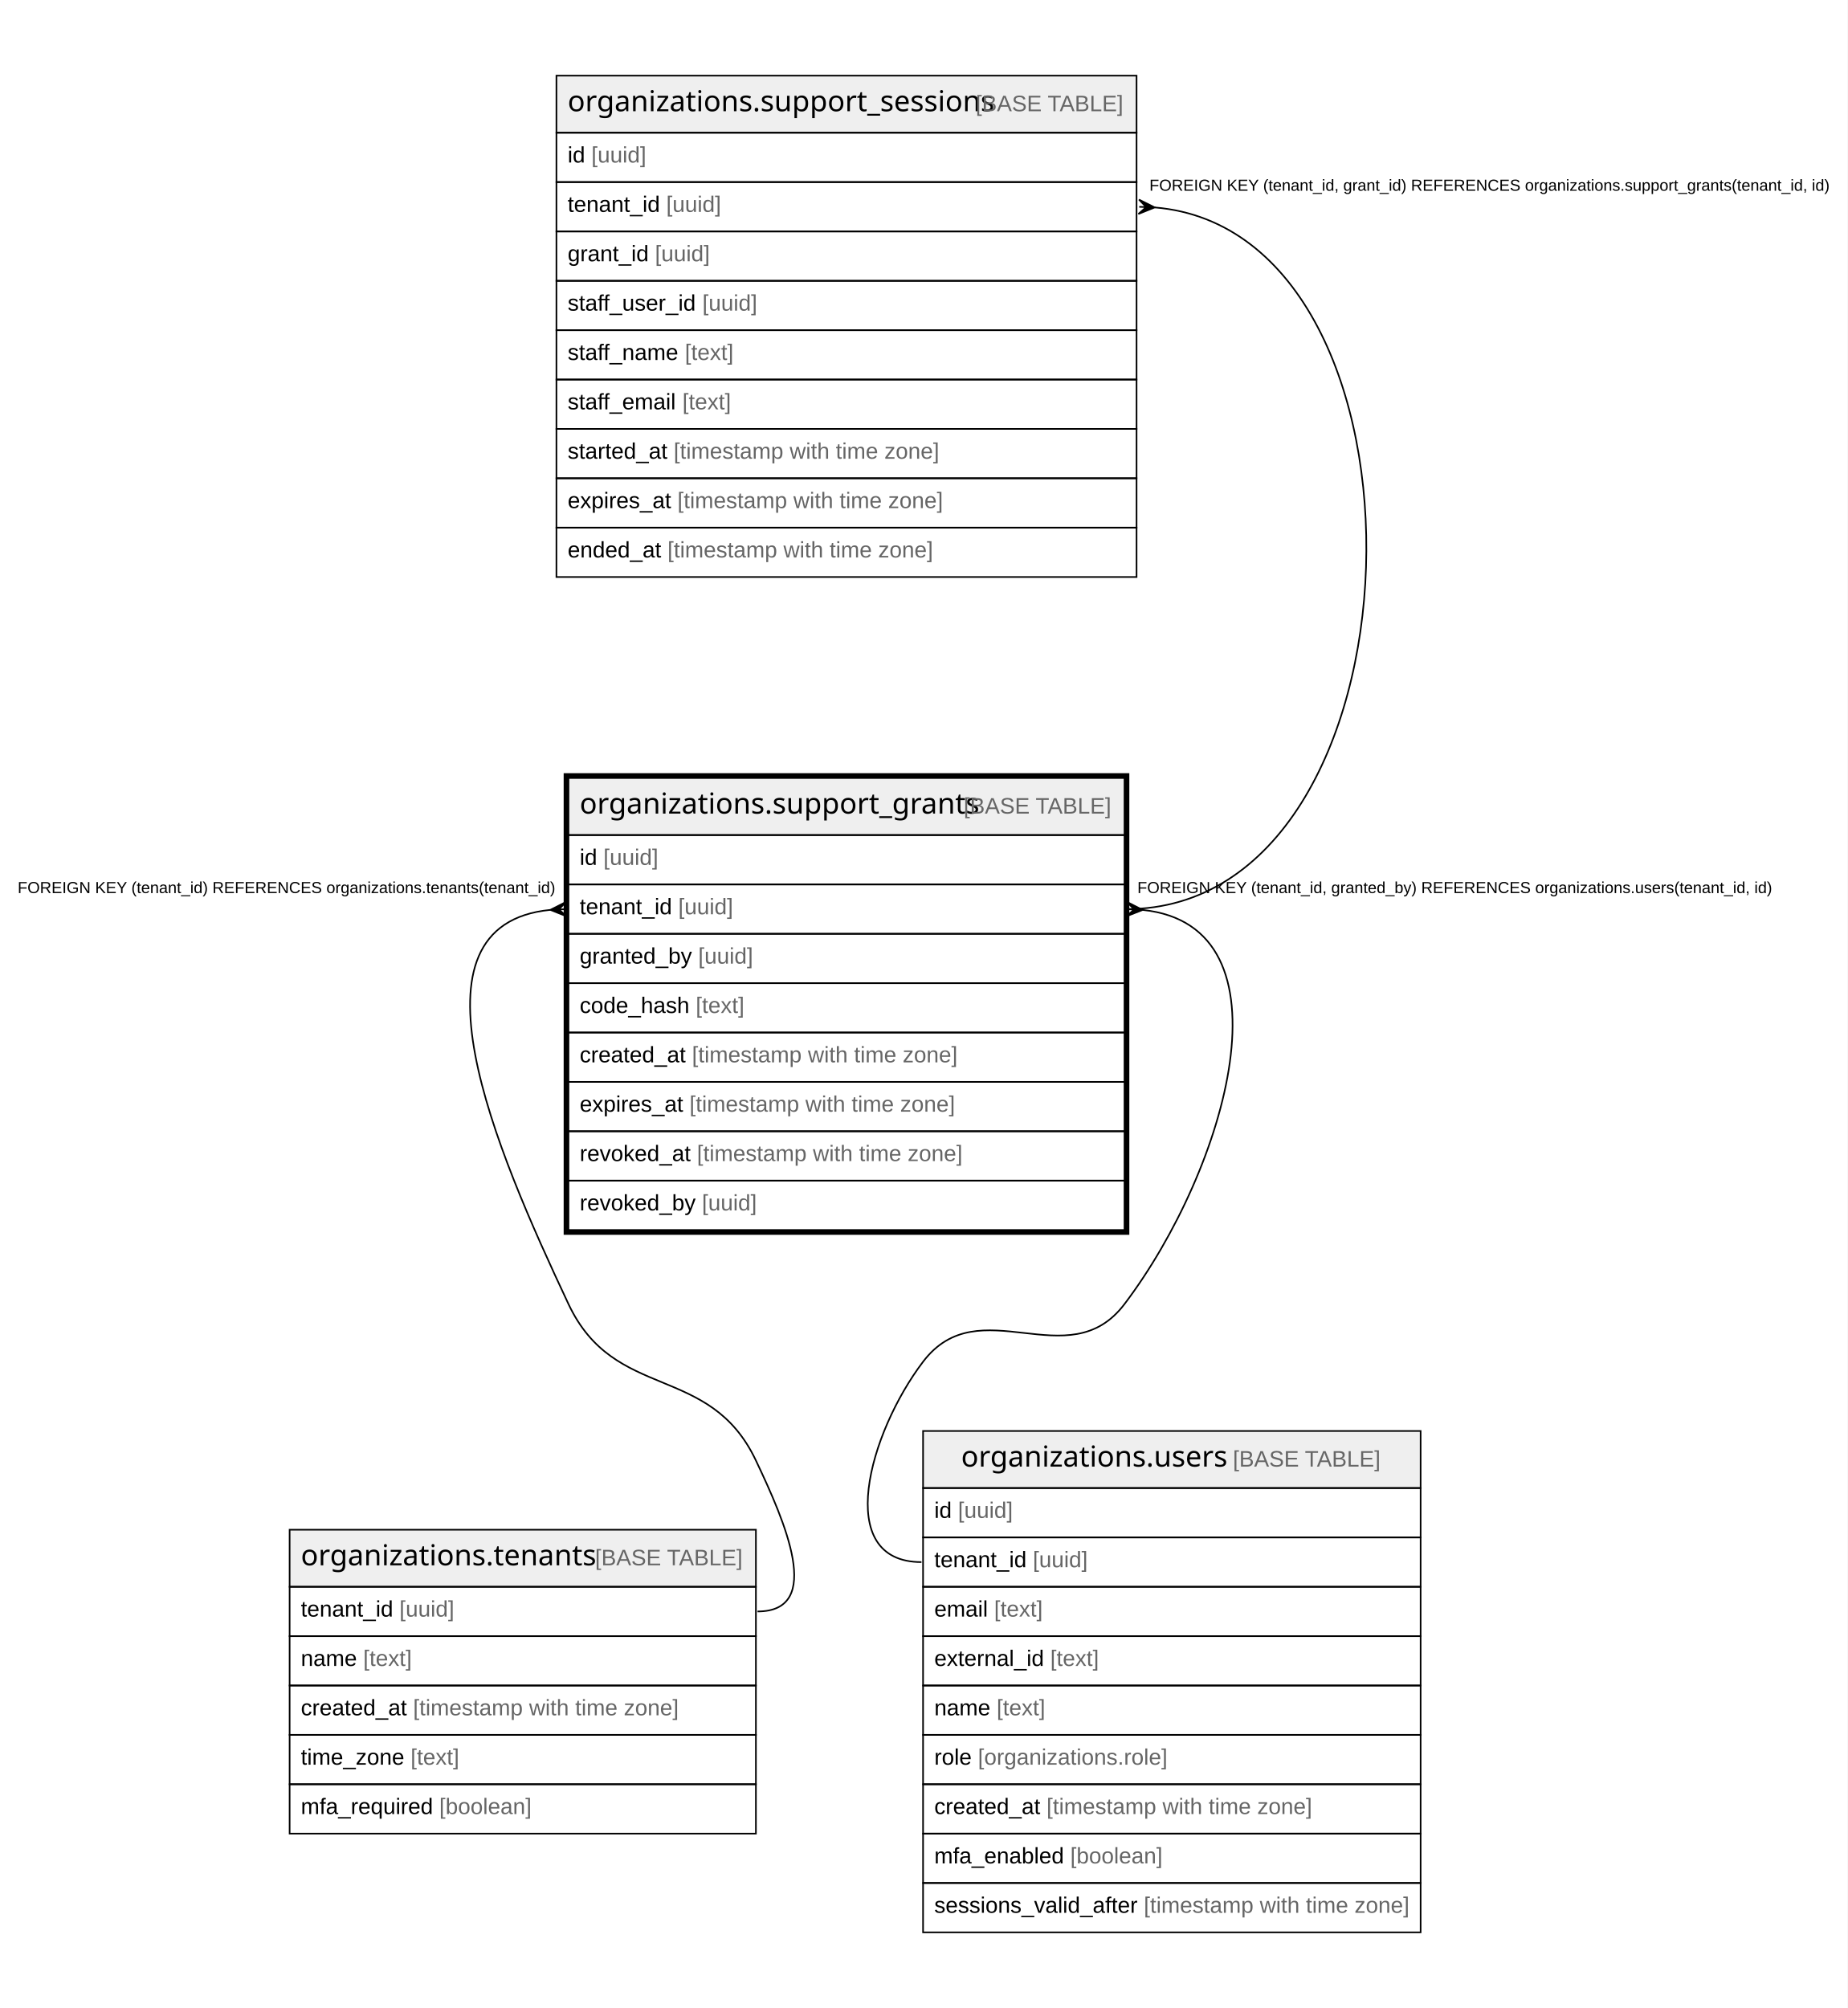
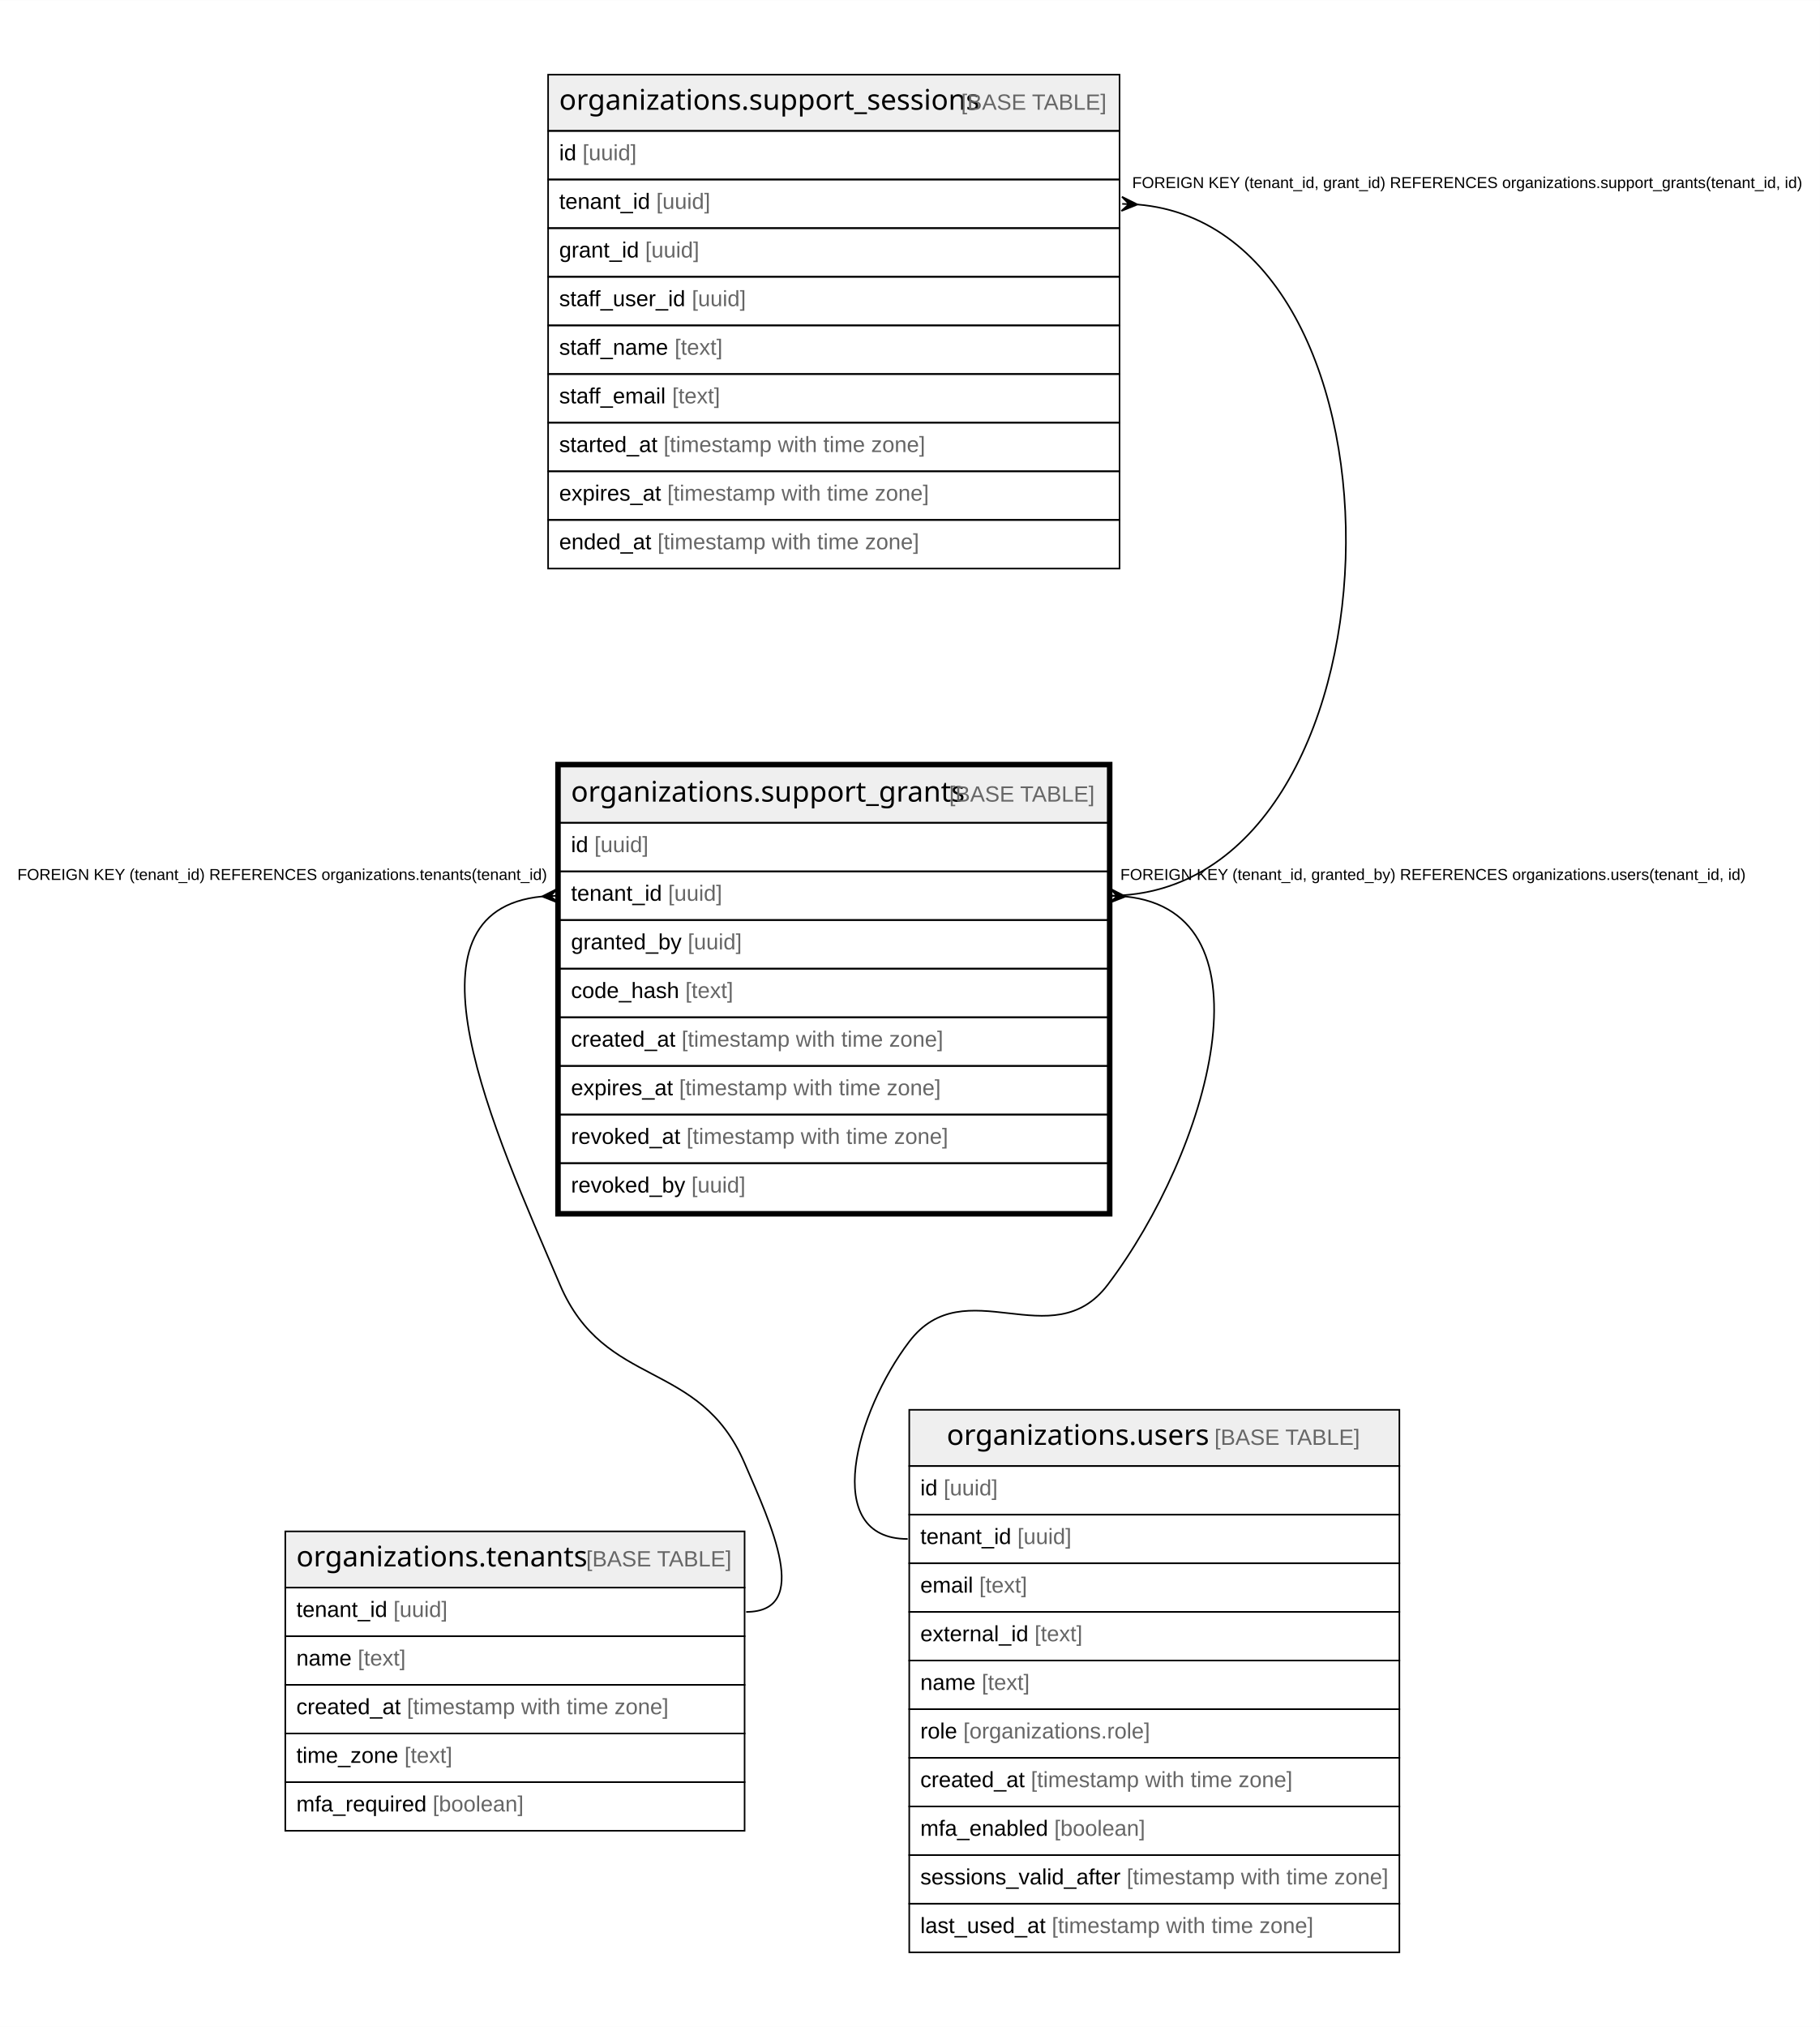
- <svg xmlns="http://www.w3.org/2000/svg" width="1153pt" height="1253pt" viewBox="0.00 0.00 1152.81 1252.80">
-   <g id="graph0" class="graph" transform="scale(1 1) rotate(0) translate(4 1248.8)">
-     <polygon fill="white" stroke="none" points="-4,4 -4,-1248.8 1148.81,-1248.8 1148.81,4 -4,4" />
+ <svg xmlns="http://www.w3.org/2000/svg" width="1153pt" height="1284pt" viewBox="0.00 0.00 1152.81 1283.60">
+   <g id="graph0" class="graph" transform="scale(1 1) rotate(0) translate(4 1279.6)">
+     <polygon fill="white" stroke="none" points="-4,4 -4,-1279.6 1148.81,-1279.6 1148.81,4 -4,4" />
    <g id="node1" class="node">
-       <polygon fill="#efefef" stroke="none" points="350.7,-727.8 350.7,-763.4 697.65,-763.4 697.65,-727.8 350.7,-727.8" />
-       <polygon fill="none" stroke="black" points="350.7,-727.8 350.7,-763.4 697.65,-763.4 697.65,-727.8 350.7,-727.8" />
-       <text text-anchor="start" x="357.7" y="-741.2" font-family="Arial Bold" font-size="18.00">organizations.support_grants</text>
-       <text text-anchor="start" x="566.16" y="-741.2" font-family="Arial" font-size="14.00">    </text>
-       <text text-anchor="start" x="597.28" y="-741.2" font-family="Arial" font-size="14.00" fill="#666666">[BASE TABLE]</text>
+       <polygon fill="#efefef" stroke="none" points="350.7,-758.6 350.7,-794.2 697.65,-794.2 697.65,-758.6 350.7,-758.6" />
+       <polygon fill="none" stroke="black" points="350.7,-758.6 350.7,-794.2 697.65,-794.2 697.65,-758.6 350.7,-758.6" />
+       <text text-anchor="start" x="357.7" y="-772" font-family="Arial Bold" font-size="18.00">organizations.support_grants</text>
+       <text text-anchor="start" x="566.16" y="-772" font-family="Arial" font-size="14.00">    </text>
+       <text text-anchor="start" x="597.28" y="-772" font-family="Arial" font-size="14.00" fill="#666666">[BASE TABLE]</text>
+       <polygon fill="none" stroke="black" points="350.7,-727.8 350.7,-758.6 697.65,-758.6 697.65,-727.8 350.7,-727.8" />
+       <text text-anchor="start" x="357.7" y="-740" font-family="Arial" font-size="14.00">id </text>
+       <text text-anchor="start" x="372.49" y="-740" font-family="Arial" font-size="14.00" fill="#666666">[uuid]</text>
      <polygon fill="none" stroke="black" points="350.7,-697 350.7,-727.8 697.65,-727.8 697.65,-697 350.7,-697" />
-       <text text-anchor="start" x="357.7" y="-709.2" font-family="Arial" font-size="14.00">id </text>
-       <text text-anchor="start" x="372.49" y="-709.2" font-family="Arial" font-size="14.00" fill="#666666">[uuid]</text>
+       <text text-anchor="start" x="357.7" y="-709.2" font-family="Arial" font-size="14.00">tenant_id </text>
+       <text text-anchor="start" x="419.2" y="-709.2" font-family="Arial" font-size="14.00" fill="#666666">[uuid]</text>
      <polygon fill="none" stroke="black" points="350.7,-666.2 350.7,-697 697.65,-697 697.65,-666.2 350.7,-666.2" />
-       <text text-anchor="start" x="357.7" y="-678.4" font-family="Arial" font-size="14.00">tenant_id </text>
-       <text text-anchor="start" x="419.2" y="-678.4" font-family="Arial" font-size="14.00" fill="#666666">[uuid]</text>
+       <text text-anchor="start" x="357.7" y="-678.4" font-family="Arial" font-size="14.00">granted_by </text>
+       <text text-anchor="start" x="431.65" y="-678.4" font-family="Arial" font-size="14.00" fill="#666666">[uuid]</text>
      <polygon fill="none" stroke="black" points="350.7,-635.4 350.7,-666.2 697.65,-666.2 697.65,-635.4 350.7,-635.4" />
-       <text text-anchor="start" x="357.7" y="-647.6" font-family="Arial" font-size="14.00">granted_by </text>
-       <text text-anchor="start" x="431.65" y="-647.6" font-family="Arial" font-size="14.00" fill="#666666">[uuid]</text>
+       <text text-anchor="start" x="357.7" y="-647.6" font-family="Arial" font-size="14.00">code_hash </text>
+       <text text-anchor="start" x="430.1" y="-647.6" font-family="Arial" font-size="14.00" fill="#666666">[text]</text>
      <polygon fill="none" stroke="black" points="350.7,-604.6 350.7,-635.4 697.65,-635.4 697.65,-604.6 350.7,-604.6" />
-       <text text-anchor="start" x="357.7" y="-616.8" font-family="Arial" font-size="14.00">code_hash </text>
-       <text text-anchor="start" x="430.1" y="-616.8" font-family="Arial" font-size="14.00" fill="#666666">[text]</text>
+       <text text-anchor="start" x="357.7" y="-616.8" font-family="Arial" font-size="14.00">created_at </text>
+       <text text-anchor="start" x="427.75" y="-616.8" font-family="Arial" font-size="14.00" fill="#666666">[timestamp with time zone]</text>
      <polygon fill="none" stroke="black" points="350.7,-573.8 350.7,-604.6 697.65,-604.6 697.65,-573.8 350.7,-573.8" />
-       <text text-anchor="start" x="357.7" y="-586" font-family="Arial" font-size="14.00">created_at </text>
-       <text text-anchor="start" x="427.75" y="-586" font-family="Arial" font-size="14.00" fill="#666666">[timestamp with time zone]</text>
+       <text text-anchor="start" x="357.7" y="-586" font-family="Arial" font-size="14.00">expires_at </text>
+       <text text-anchor="start" x="426.19" y="-586" font-family="Arial" font-size="14.00" fill="#666666">[timestamp with time zone]</text>
      <polygon fill="none" stroke="black" points="350.7,-543 350.7,-573.8 697.65,-573.8 697.65,-543 350.7,-543" />
-       <text text-anchor="start" x="357.7" y="-555.2" font-family="Arial" font-size="14.00">expires_at </text>
-       <text text-anchor="start" x="426.19" y="-555.2" font-family="Arial" font-size="14.00" fill="#666666">[timestamp with time zone]</text>
+       <text text-anchor="start" x="357.7" y="-555.2" font-family="Arial" font-size="14.00">revoked_at </text>
+       <text text-anchor="start" x="430.86" y="-555.2" font-family="Arial" font-size="14.00" fill="#666666">[timestamp with time zone]</text>
      <polygon fill="none" stroke="black" points="350.7,-512.2 350.7,-543 697.65,-543 697.65,-512.2 350.7,-512.2" />
-       <text text-anchor="start" x="357.7" y="-524.4" font-family="Arial" font-size="14.00">revoked_at </text>
-       <text text-anchor="start" x="430.86" y="-524.4" font-family="Arial" font-size="14.00" fill="#666666">[timestamp with time zone]</text>
-       <polygon fill="none" stroke="black" points="350.7,-481.4 350.7,-512.2 697.65,-512.2 697.65,-481.4 350.7,-481.4" />
-       <text text-anchor="start" x="357.7" y="-493.6" font-family="Arial" font-size="14.00">revoked_by </text>
-       <text text-anchor="start" x="433.97" y="-493.6" font-family="Arial" font-size="14.00" fill="#666666">[uuid]</text>
-       <polygon fill="none" stroke="black" stroke-width="3" points="349.2,-479.9 349.2,-764.9 699.15,-764.9 699.15,-479.9 349.2,-479.9" />
+       <text text-anchor="start" x="357.7" y="-524.4" font-family="Arial" font-size="14.00">revoked_by </text>
+       <text text-anchor="start" x="433.97" y="-524.4" font-family="Arial" font-size="14.00" fill="#666666">[uuid]</text>
+       <polygon fill="none" stroke="black" stroke-width="3" points="349.2,-510.7 349.2,-795.7 699.15,-795.7 699.15,-510.7 349.2,-510.7" />
    </g>
    <g id="node3" class="node">
-       <polygon fill="#efefef" stroke="none" points="176.71,-258.8 176.71,-294.4 467.65,-294.4 467.65,-258.8 176.71,-258.8" />
-       <polygon fill="none" stroke="black" points="176.71,-258.8 176.71,-294.4 467.65,-294.4 467.65,-258.8 176.71,-258.8" />
-       <text text-anchor="start" x="183.71" y="-272.2" font-family="Arial Bold" font-size="18.00">organizations.tenants</text>
-       <text text-anchor="start" x="336.16" y="-272.2" font-family="Arial" font-size="14.00">    </text>
-       <text text-anchor="start" x="367.28" y="-272.2" font-family="Arial" font-size="14.00" fill="#666666">[BASE TABLE]</text>
-       <polygon fill="none" stroke="black" points="176.71,-228 176.71,-258.8 467.65,-258.8 467.65,-228 176.71,-228" />
-       <text text-anchor="start" x="183.71" y="-240.2" font-family="Arial" font-size="14.00">tenant_id </text>
-       <text text-anchor="start" x="245.2" y="-240.2" font-family="Arial" font-size="14.00" fill="#666666">[uuid]</text>
-       <polygon fill="none" stroke="black" points="176.71,-197.2 176.71,-228 467.65,-228 467.65,-197.2 176.71,-197.2" />
-       <text text-anchor="start" x="183.71" y="-209.4" font-family="Arial" font-size="14.00">name </text>
-       <text text-anchor="start" x="222.62" y="-209.4" font-family="Arial" font-size="14.00" fill="#666666">[text]</text>
-       <polygon fill="none" stroke="black" points="176.71,-166.4 176.71,-197.2 467.65,-197.2 467.65,-166.4 176.71,-166.4" />
-       <text text-anchor="start" x="183.71" y="-178.6" font-family="Arial" font-size="14.00">created_at </text>
-       <text text-anchor="start" x="253.75" y="-178.6" font-family="Arial" font-size="14.00" fill="#666666">[timestamp with time zone]</text>
-       <polygon fill="none" stroke="black" points="176.71,-135.6 176.71,-166.4 467.65,-166.4 467.65,-135.6 176.71,-135.6" />
-       <text text-anchor="start" x="183.71" y="-147.8" font-family="Arial" font-size="14.00">time_zone </text>
-       <text text-anchor="start" x="252.19" y="-147.8" font-family="Arial" font-size="14.00" fill="#666666">[text]</text>
-       <polygon fill="none" stroke="black" points="176.71,-104.8 176.71,-135.6 467.65,-135.6 467.65,-104.8 176.71,-104.8" />
-       <text text-anchor="start" x="183.71" y="-117" font-family="Arial" font-size="14.00">mfa_required </text>
-       <text text-anchor="start" x="270.08" y="-117" font-family="Arial" font-size="14.00" fill="#666666">[boolean]</text>
+       <polygon fill="#efefef" stroke="none" points="176.71,-274.2 176.71,-309.8 467.65,-309.8 467.65,-274.2 176.71,-274.2" />
+       <polygon fill="none" stroke="black" points="176.71,-274.2 176.71,-309.8 467.65,-309.8 467.65,-274.2 176.71,-274.2" />
+       <text text-anchor="start" x="183.71" y="-287.6" font-family="Arial Bold" font-size="18.00">organizations.tenants</text>
+       <text text-anchor="start" x="336.16" y="-287.6" font-family="Arial" font-size="14.00">    </text>
+       <text text-anchor="start" x="367.28" y="-287.6" font-family="Arial" font-size="14.00" fill="#666666">[BASE TABLE]</text>
+       <polygon fill="none" stroke="black" points="176.71,-243.4 176.71,-274.2 467.65,-274.2 467.65,-243.4 176.71,-243.4" />
+       <text text-anchor="start" x="183.71" y="-255.6" font-family="Arial" font-size="14.00">tenant_id </text>
+       <text text-anchor="start" x="245.2" y="-255.6" font-family="Arial" font-size="14.00" fill="#666666">[uuid]</text>
+       <polygon fill="none" stroke="black" points="176.71,-212.6 176.71,-243.4 467.65,-243.4 467.65,-212.6 176.71,-212.6" />
+       <text text-anchor="start" x="183.71" y="-224.8" font-family="Arial" font-size="14.00">name </text>
+       <text text-anchor="start" x="222.62" y="-224.8" font-family="Arial" font-size="14.00" fill="#666666">[text]</text>
+       <polygon fill="none" stroke="black" points="176.71,-181.8 176.71,-212.6 467.65,-212.6 467.65,-181.8 176.71,-181.8" />
+       <text text-anchor="start" x="183.71" y="-194" font-family="Arial" font-size="14.00">created_at </text>
+       <text text-anchor="start" x="253.75" y="-194" font-family="Arial" font-size="14.00" fill="#666666">[timestamp with time zone]</text>
+       <polygon fill="none" stroke="black" points="176.71,-151 176.71,-181.8 467.65,-181.8 467.65,-151 176.71,-151" />
+       <text text-anchor="start" x="183.71" y="-163.2" font-family="Arial" font-size="14.00">time_zone </text>
+       <text text-anchor="start" x="252.19" y="-163.2" font-family="Arial" font-size="14.00" fill="#666666">[text]</text>
+       <polygon fill="none" stroke="black" points="176.71,-120.2 176.71,-151 467.65,-151 467.65,-120.2 176.71,-120.2" />
+       <text text-anchor="start" x="183.71" y="-132.4" font-family="Arial" font-size="14.00">mfa_required </text>
+       <text text-anchor="start" x="270.08" y="-132.4" font-family="Arial" font-size="14.00" fill="#666666">[boolean]</text>
    </g>
    <g id="edge2" class="edge">
-       <path fill="none" stroke="black" d="M339.36,-681.12C244.42,-671.87 305.64,-531.01 350.7,-435.2 379.52,-373.94 438.63,-398.76 467.65,-337.6 485.6,-299.77 510.52,-243.4 468.65,-243.4" />
-       <polygon fill="black" stroke="black" points="339.38,-681.12 349.16,-686.08 344.71,-681.37 349.03,-681.57 349.03,-681.57 349.03,-681.57 344.71,-681.37 349.58,-677.09 339.38,-681.12" />
-       <text text-anchor="start" x="7" y="-691.6" font-family="Arial" font-size="10.00">FOREIGN KEY (tenant_id) REFERENCES organizations.tenants(tenant_id)</text>
+       <path fill="none" stroke="black" d="M339.37,-711.93C244.65,-702.78 309.15,-563.38 350.7,-466 379.07,-399.52 439.07,-419.38 467.65,-353 484.21,-314.54 510.52,-258.8 468.65,-258.8" />
+       <polygon fill="black" stroke="black" points="339.38,-711.93 349.16,-716.88 344.71,-712.17 349.03,-712.37 349.03,-712.37 349.03,-712.37 344.71,-712.17 349.58,-707.89 339.38,-711.93" />
+       <text text-anchor="start" x="7" y="-722.4" font-family="Arial" font-size="10.00">FOREIGN KEY (tenant_id) REFERENCES organizations.tenants(tenant_id)</text>
    </g>
    <g id="node4" class="node">
-       <polygon fill="#efefef" stroke="none" points="571.95,-320.4 571.95,-356 882.41,-356 882.41,-320.4 571.95,-320.4" />
-       <polygon fill="none" stroke="black" points="571.95,-320.4 571.95,-356 882.41,-356 882.41,-320.4 571.95,-320.4" />
-       <text text-anchor="start" x="595.7" y="-333.8" font-family="Arial Bold" font-size="18.00">organizations.users</text>
-       <text text-anchor="start" x="734.16" y="-333.8" font-family="Arial" font-size="14.00">    </text>
-       <text text-anchor="start" x="765.28" y="-333.8" font-family="Arial" font-size="14.00" fill="#666666">[BASE TABLE]</text>
+       <polygon fill="#efefef" stroke="none" points="571.95,-351.2 571.95,-386.8 882.41,-386.8 882.41,-351.2 571.95,-351.2" />
+       <polygon fill="none" stroke="black" points="571.95,-351.2 571.95,-386.8 882.41,-386.8 882.41,-351.2 571.95,-351.2" />
+       <text text-anchor="start" x="595.7" y="-364.6" font-family="Arial Bold" font-size="18.00">organizations.users</text>
+       <text text-anchor="start" x="734.16" y="-364.6" font-family="Arial" font-size="14.00">    </text>
+       <text text-anchor="start" x="765.28" y="-364.6" font-family="Arial" font-size="14.00" fill="#666666">[BASE TABLE]</text>
+       <polygon fill="none" stroke="black" points="571.95,-320.4 571.95,-351.2 882.41,-351.2 882.41,-320.4 571.95,-320.4" />
+       <text text-anchor="start" x="578.95" y="-332.6" font-family="Arial" font-size="14.00">id </text>
+       <text text-anchor="start" x="593.73" y="-332.6" font-family="Arial" font-size="14.00" fill="#666666">[uuid]</text>
      <polygon fill="none" stroke="black" points="571.95,-289.6 571.95,-320.4 882.41,-320.4 882.41,-289.6 571.95,-289.6" />
-       <text text-anchor="start" x="578.95" y="-301.8" font-family="Arial" font-size="14.00">id </text>
-       <text text-anchor="start" x="593.73" y="-301.8" font-family="Arial" font-size="14.00" fill="#666666">[uuid]</text>
+       <text text-anchor="start" x="578.95" y="-301.8" font-family="Arial" font-size="14.00">tenant_id </text>
+       <text text-anchor="start" x="640.44" y="-301.8" font-family="Arial" font-size="14.00" fill="#666666">[uuid]</text>
      <polygon fill="none" stroke="black" points="571.95,-258.8 571.95,-289.6 882.41,-289.6 882.41,-258.8 571.95,-258.8" />
-       <text text-anchor="start" x="578.95" y="-271" font-family="Arial" font-size="14.00">tenant_id </text>
-       <text text-anchor="start" x="640.44" y="-271" font-family="Arial" font-size="14.00" fill="#666666">[uuid]</text>
+       <text text-anchor="start" x="578.95" y="-271" font-family="Arial" font-size="14.00">email </text>
+       <text text-anchor="start" x="616.29" y="-271" font-family="Arial" font-size="14.00" fill="#666666">[text]</text>
      <polygon fill="none" stroke="black" points="571.95,-228 571.95,-258.8 882.41,-258.8 882.41,-228 571.95,-228" />
-       <text text-anchor="start" x="578.95" y="-240.2" font-family="Arial" font-size="14.00">email </text>
-       <text text-anchor="start" x="616.29" y="-240.2" font-family="Arial" font-size="14.00" fill="#666666">[text]</text>
+       <text text-anchor="start" x="578.95" y="-240.2" font-family="Arial" font-size="14.00">external_id </text>
+       <text text-anchor="start" x="651.33" y="-240.2" font-family="Arial" font-size="14.00" fill="#666666">[text]</text>
      <polygon fill="none" stroke="black" points="571.95,-197.2 571.95,-228 882.41,-228 882.41,-197.2 571.95,-197.2" />
-       <text text-anchor="start" x="578.95" y="-209.4" font-family="Arial" font-size="14.00">external_id </text>
-       <text text-anchor="start" x="651.33" y="-209.4" font-family="Arial" font-size="14.00" fill="#666666">[text]</text>
+       <text text-anchor="start" x="578.95" y="-209.4" font-family="Arial" font-size="14.00">name </text>
+       <text text-anchor="start" x="617.86" y="-209.4" font-family="Arial" font-size="14.00" fill="#666666">[text]</text>
      <polygon fill="none" stroke="black" points="571.95,-166.4 571.95,-197.2 882.41,-197.2 882.41,-166.4 571.95,-166.4" />
-       <text text-anchor="start" x="578.95" y="-178.6" font-family="Arial" font-size="14.00">name </text>
-       <text text-anchor="start" x="617.86" y="-178.6" font-family="Arial" font-size="14.00" fill="#666666">[text]</text>
+       <text text-anchor="start" x="578.95" y="-178.6" font-family="Arial" font-size="14.00">role </text>
+       <text text-anchor="start" x="606.18" y="-178.6" font-family="Arial" font-size="14.00" fill="#666666">[organizations.role]</text>
      <polygon fill="none" stroke="black" points="571.95,-135.6 571.95,-166.4 882.41,-166.4 882.41,-135.6 571.95,-135.6" />
-       <text text-anchor="start" x="578.95" y="-147.8" font-family="Arial" font-size="14.00">role </text>
-       <text text-anchor="start" x="606.18" y="-147.8" font-family="Arial" font-size="14.00" fill="#666666">[organizations.role]</text>
+       <text text-anchor="start" x="578.95" y="-147.8" font-family="Arial" font-size="14.00">created_at </text>
+       <text text-anchor="start" x="648.99" y="-147.8" font-family="Arial" font-size="14.00" fill="#666666">[timestamp with time zone]</text>
      <polygon fill="none" stroke="black" points="571.95,-104.8 571.95,-135.6 882.41,-135.6 882.41,-104.8 571.95,-104.8" />
-       <text text-anchor="start" x="578.95" y="-117" font-family="Arial" font-size="14.00">created_at </text>
-       <text text-anchor="start" x="648.99" y="-117" font-family="Arial" font-size="14.00" fill="#666666">[timestamp with time zone]</text>
+       <text text-anchor="start" x="578.95" y="-117" font-family="Arial" font-size="14.00">mfa_enabled </text>
+       <text text-anchor="start" x="663.79" y="-117" font-family="Arial" font-size="14.00" fill="#666666">[boolean]</text>
      <polygon fill="none" stroke="black" points="571.95,-74 571.95,-104.8 882.41,-104.8 882.41,-74 571.95,-74" />
-       <text text-anchor="start" x="578.95" y="-86.2" font-family="Arial" font-size="14.00">mfa_enabled </text>
-       <text text-anchor="start" x="663.79" y="-86.2" font-family="Arial" font-size="14.00" fill="#666666">[boolean]</text>
+       <text text-anchor="start" x="578.95" y="-86.2" font-family="Arial" font-size="14.00">sessions_valid_after </text>
+       <text text-anchor="start" x="709.68" y="-86.2" font-family="Arial" font-size="14.00" fill="#666666">[timestamp with time zone]</text>
      <polygon fill="none" stroke="black" points="571.95,-43.2 571.95,-74 882.41,-74 882.41,-43.2 571.95,-43.2" />
-       <text text-anchor="start" x="578.95" y="-55.4" font-family="Arial" font-size="14.00">sessions_valid_after </text>
-       <text text-anchor="start" x="709.68" y="-55.4" font-family="Arial" font-size="14.00" fill="#666666">[timestamp with time zone]</text>
+       <text text-anchor="start" x="578.95" y="-55.4" font-family="Arial" font-size="14.00">last_used_at </text>
+       <text text-anchor="start" x="662.23" y="-55.4" font-family="Arial" font-size="14.00" fill="#666666">[timestamp with time zone]</text>
    </g>
    <g id="edge3" class="edge">
-       <path fill="none" stroke="black" d="M709.06,-681.08C805.19,-671.11 761.55,-519.62 697.65,-435.2 662.58,-388.86 607.11,-445.47 571.95,-399.2 538.33,-354.97 515.39,-274.2 570.95,-274.2" />
-       <polygon fill="black" stroke="black" points="708.97,-681.09 698.76,-677.09 703.65,-681.35 699.32,-681.57 699.32,-681.57 699.32,-681.57 703.65,-681.35 699.21,-686.08 708.97,-681.09" />
-       <text text-anchor="start" x="705.65" y="-691.6" font-family="Arial" font-size="10.00">FOREIGN KEY (tenant_id, granted_by) REFERENCES organizations.users(tenant_id, id)</text>
+       <path fill="none" stroke="black" d="M709.06,-711.88C805.19,-701.91 761.55,-550.42 697.65,-466 662.58,-419.66 607.11,-476.27 571.95,-430 538.33,-385.77 515.39,-305 570.95,-305" />
+       <polygon fill="black" stroke="black" points="708.97,-711.89 698.76,-707.89 703.65,-712.15 699.32,-712.37 699.32,-712.37 699.32,-712.37 703.65,-712.15 699.21,-716.88 708.97,-711.89" />
+       <text text-anchor="start" x="705.65" y="-722.4" font-family="Arial" font-size="10.00">FOREIGN KEY (tenant_id, granted_by) REFERENCES organizations.users(tenant_id, id)</text>
    </g>
    <g id="node2" class="node">
-       <polygon fill="#efefef" stroke="none" points="343.19,-1166 343.19,-1201.6 705.16,-1201.6 705.16,-1166 343.19,-1166" />
-       <polygon fill="none" stroke="black" points="343.19,-1166 343.19,-1201.6 705.16,-1201.6 705.16,-1166 343.19,-1166" />
-       <text text-anchor="start" x="350.19" y="-1179.4" font-family="Arial Bold" font-size="18.00">organizations.support_sessions</text>
-       <text text-anchor="start" x="573.67" y="-1179.4" font-family="Arial" font-size="14.00">    </text>
-       <text text-anchor="start" x="604.79" y="-1179.4" font-family="Arial" font-size="14.00" fill="#666666">[BASE TABLE]</text>
+       <polygon fill="#efefef" stroke="none" points="343.19,-1196.8 343.19,-1232.4 705.16,-1232.4 705.16,-1196.8 343.19,-1196.8" />
+       <polygon fill="none" stroke="black" points="343.19,-1196.8 343.19,-1232.4 705.16,-1232.4 705.16,-1196.8 343.19,-1196.8" />
+       <text text-anchor="start" x="350.19" y="-1210.2" font-family="Arial Bold" font-size="18.00">organizations.support_sessions</text>
+       <text text-anchor="start" x="573.67" y="-1210.2" font-family="Arial" font-size="14.00">    </text>
+       <text text-anchor="start" x="604.79" y="-1210.2" font-family="Arial" font-size="14.00" fill="#666666">[BASE TABLE]</text>
+       <polygon fill="none" stroke="black" points="343.19,-1166 343.19,-1196.8 705.16,-1196.8 705.16,-1166 343.19,-1166" />
+       <text text-anchor="start" x="350.19" y="-1178.2" font-family="Arial" font-size="14.00">id </text>
+       <text text-anchor="start" x="364.98" y="-1178.2" font-family="Arial" font-size="14.00" fill="#666666">[uuid]</text>
      <polygon fill="none" stroke="black" points="343.19,-1135.2 343.19,-1166 705.16,-1166 705.16,-1135.2 343.19,-1135.2" />
-       <text text-anchor="start" x="350.19" y="-1147.4" font-family="Arial" font-size="14.00">id </text>
-       <text text-anchor="start" x="364.98" y="-1147.4" font-family="Arial" font-size="14.00" fill="#666666">[uuid]</text>
+       <text text-anchor="start" x="350.19" y="-1147.4" font-family="Arial" font-size="14.00">tenant_id </text>
+       <text text-anchor="start" x="411.69" y="-1147.4" font-family="Arial" font-size="14.00" fill="#666666">[uuid]</text>
      <polygon fill="none" stroke="black" points="343.19,-1104.4 343.19,-1135.2 705.16,-1135.2 705.16,-1104.4 343.19,-1104.4" />
-       <text text-anchor="start" x="350.19" y="-1116.6" font-family="Arial" font-size="14.00">tenant_id </text>
-       <text text-anchor="start" x="411.69" y="-1116.6" font-family="Arial" font-size="14.00" fill="#666666">[uuid]</text>
+       <text text-anchor="start" x="350.19" y="-1116.6" font-family="Arial" font-size="14.00">grant_id </text>
+       <text text-anchor="start" x="404.68" y="-1116.6" font-family="Arial" font-size="14.00" fill="#666666">[uuid]</text>
      <polygon fill="none" stroke="black" points="343.19,-1073.6 343.19,-1104.4 705.16,-1104.4 705.16,-1073.6 343.19,-1073.6" />
-       <text text-anchor="start" x="350.19" y="-1085.8" font-family="Arial" font-size="14.00">grant_id </text>
-       <text text-anchor="start" x="404.68" y="-1085.8" font-family="Arial" font-size="14.00" fill="#666666">[uuid]</text>
+       <text text-anchor="start" x="350.19" y="-1085.8" font-family="Arial" font-size="14.00">staff_user_id </text>
+       <text text-anchor="start" x="434.24" y="-1085.8" font-family="Arial" font-size="14.00" fill="#666666">[uuid]</text>
      <polygon fill="none" stroke="black" points="343.19,-1042.8 343.19,-1073.6 705.16,-1073.6 705.16,-1042.8 343.19,-1042.8" />
-       <text text-anchor="start" x="350.19" y="-1055" font-family="Arial" font-size="14.00">staff_user_id </text>
-       <text text-anchor="start" x="434.24" y="-1055" font-family="Arial" font-size="14.00" fill="#666666">[uuid]</text>
+       <text text-anchor="start" x="350.19" y="-1055" font-family="Arial" font-size="14.00">staff_name </text>
+       <text text-anchor="start" x="423.34" y="-1055" font-family="Arial" font-size="14.00" fill="#666666">[text]</text>
      <polygon fill="none" stroke="black" points="343.19,-1012 343.19,-1042.8 705.16,-1042.8 705.16,-1012 343.19,-1012" />
-       <text text-anchor="start" x="350.19" y="-1024.2" font-family="Arial" font-size="14.00">staff_name </text>
-       <text text-anchor="start" x="423.34" y="-1024.2" font-family="Arial" font-size="14.00" fill="#666666">[text]</text>
+       <text text-anchor="start" x="350.19" y="-1024.2" font-family="Arial" font-size="14.00">staff_email </text>
+       <text text-anchor="start" x="421.78" y="-1024.2" font-family="Arial" font-size="14.00" fill="#666666">[text]</text>
      <polygon fill="none" stroke="black" points="343.19,-981.2 343.19,-1012 705.16,-1012 705.16,-981.2 343.19,-981.2" />
-       <text text-anchor="start" x="350.19" y="-993.4" font-family="Arial" font-size="14.00">staff_email </text>
-       <text text-anchor="start" x="421.78" y="-993.4" font-family="Arial" font-size="14.00" fill="#666666">[text]</text>
+       <text text-anchor="start" x="350.19" y="-993.4" font-family="Arial" font-size="14.00">started_at </text>
+       <text text-anchor="start" x="416.34" y="-993.4" font-family="Arial" font-size="14.00" fill="#666666">[timestamp with time zone]</text>
      <polygon fill="none" stroke="black" points="343.19,-950.4 343.19,-981.2 705.16,-981.2 705.16,-950.4 343.19,-950.4" />
-       <text text-anchor="start" x="350.19" y="-962.6" font-family="Arial" font-size="14.00">started_at </text>
-       <text text-anchor="start" x="416.34" y="-962.6" font-family="Arial" font-size="14.00" fill="#666666">[timestamp with time zone]</text>
+       <text text-anchor="start" x="350.19" y="-962.6" font-family="Arial" font-size="14.00">expires_at </text>
+       <text text-anchor="start" x="418.68" y="-962.6" font-family="Arial" font-size="14.00" fill="#666666">[timestamp with time zone]</text>
      <polygon fill="none" stroke="black" points="343.19,-919.6 343.19,-950.4 705.16,-950.4 705.16,-919.6 343.19,-919.6" />
-       <text text-anchor="start" x="350.19" y="-931.8" font-family="Arial" font-size="14.00">expires_at </text>
-       <text text-anchor="start" x="418.68" y="-931.8" font-family="Arial" font-size="14.00" fill="#666666">[timestamp with time zone]</text>
-       <polygon fill="none" stroke="black" points="343.19,-888.8 343.19,-919.6 705.16,-919.6 705.16,-888.8 343.19,-888.8" />
-       <text text-anchor="start" x="350.19" y="-901" font-family="Arial" font-size="14.00">ended_at </text>
-       <text text-anchor="start" x="412.48" y="-901" font-family="Arial" font-size="14.00" fill="#666666">[timestamp with time zone]</text>
+       <text text-anchor="start" x="350.19" y="-931.8" font-family="Arial" font-size="14.00">ended_at </text>
+       <text text-anchor="start" x="412.48" y="-931.8" font-family="Arial" font-size="14.00" fill="#666666">[timestamp with time zone]</text>
    </g>
    <g id="edge1" class="edge">
-       <path fill="none" stroke="black" d="M716.52,-1119.38C900.61,-1104.11 889.92,-681.6 698.65,-681.6" />
-       <polygon fill="black" stroke="black" points="716.49,-1119.38 706.31,-1115.29 711.16,-1119.6 706.83,-1119.77 706.83,-1119.77 706.83,-1119.77 711.16,-1119.6 706.68,-1124.28 716.49,-1119.38" />
-       <text text-anchor="start" x="713.16" y="-1129.8" font-family="Arial" font-size="10.00">FOREIGN KEY (tenant_id, grant_id) REFERENCES organizations.support_grants(tenant_id, id)</text>
+       <path fill="none" stroke="black" d="M716.52,-1150.18C900.61,-1134.91 889.92,-712.4 698.65,-712.4" />
+       <polygon fill="black" stroke="black" points="716.49,-1150.18 706.31,-1146.09 711.16,-1150.4 706.83,-1150.57 706.83,-1150.57 706.83,-1150.57 711.16,-1150.4 706.68,-1155.08 716.49,-1150.18" />
+       <text text-anchor="start" x="713.16" y="-1160.6" font-family="Arial" font-size="10.00">FOREIGN KEY (tenant_id, grant_id) REFERENCES organizations.support_grants(tenant_id, id)</text>
    </g>
  </g>
</svg>
